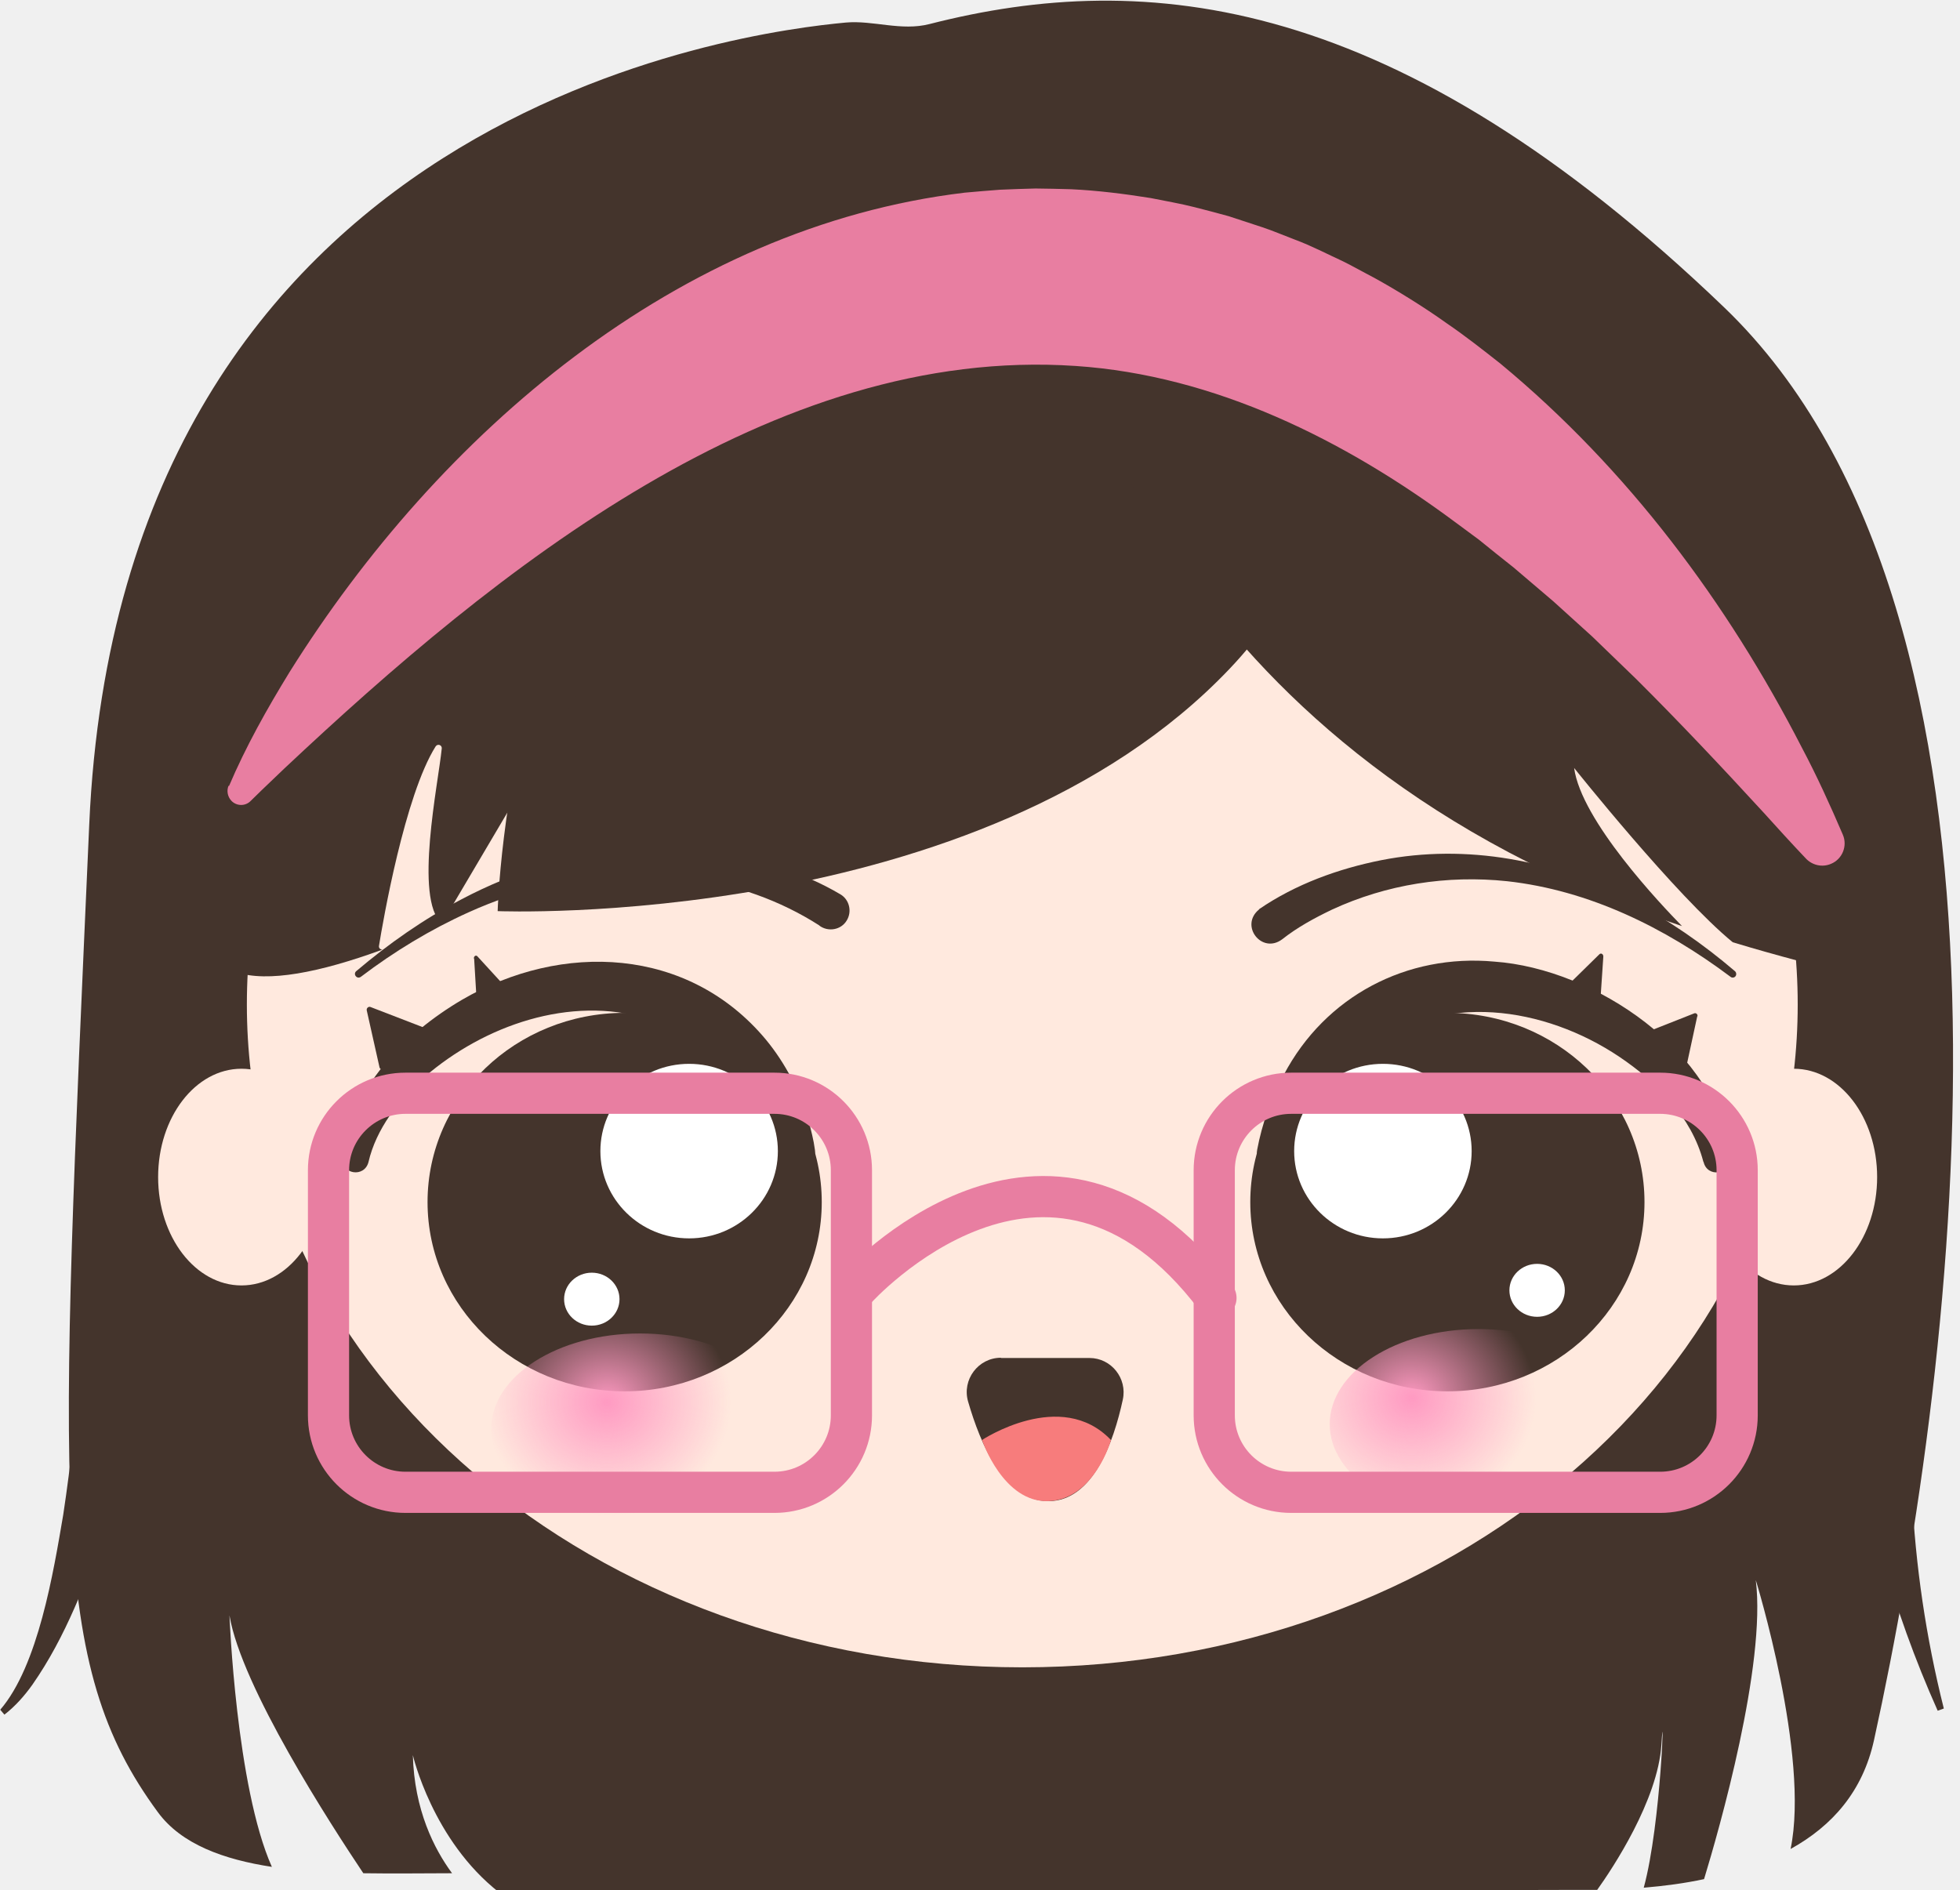
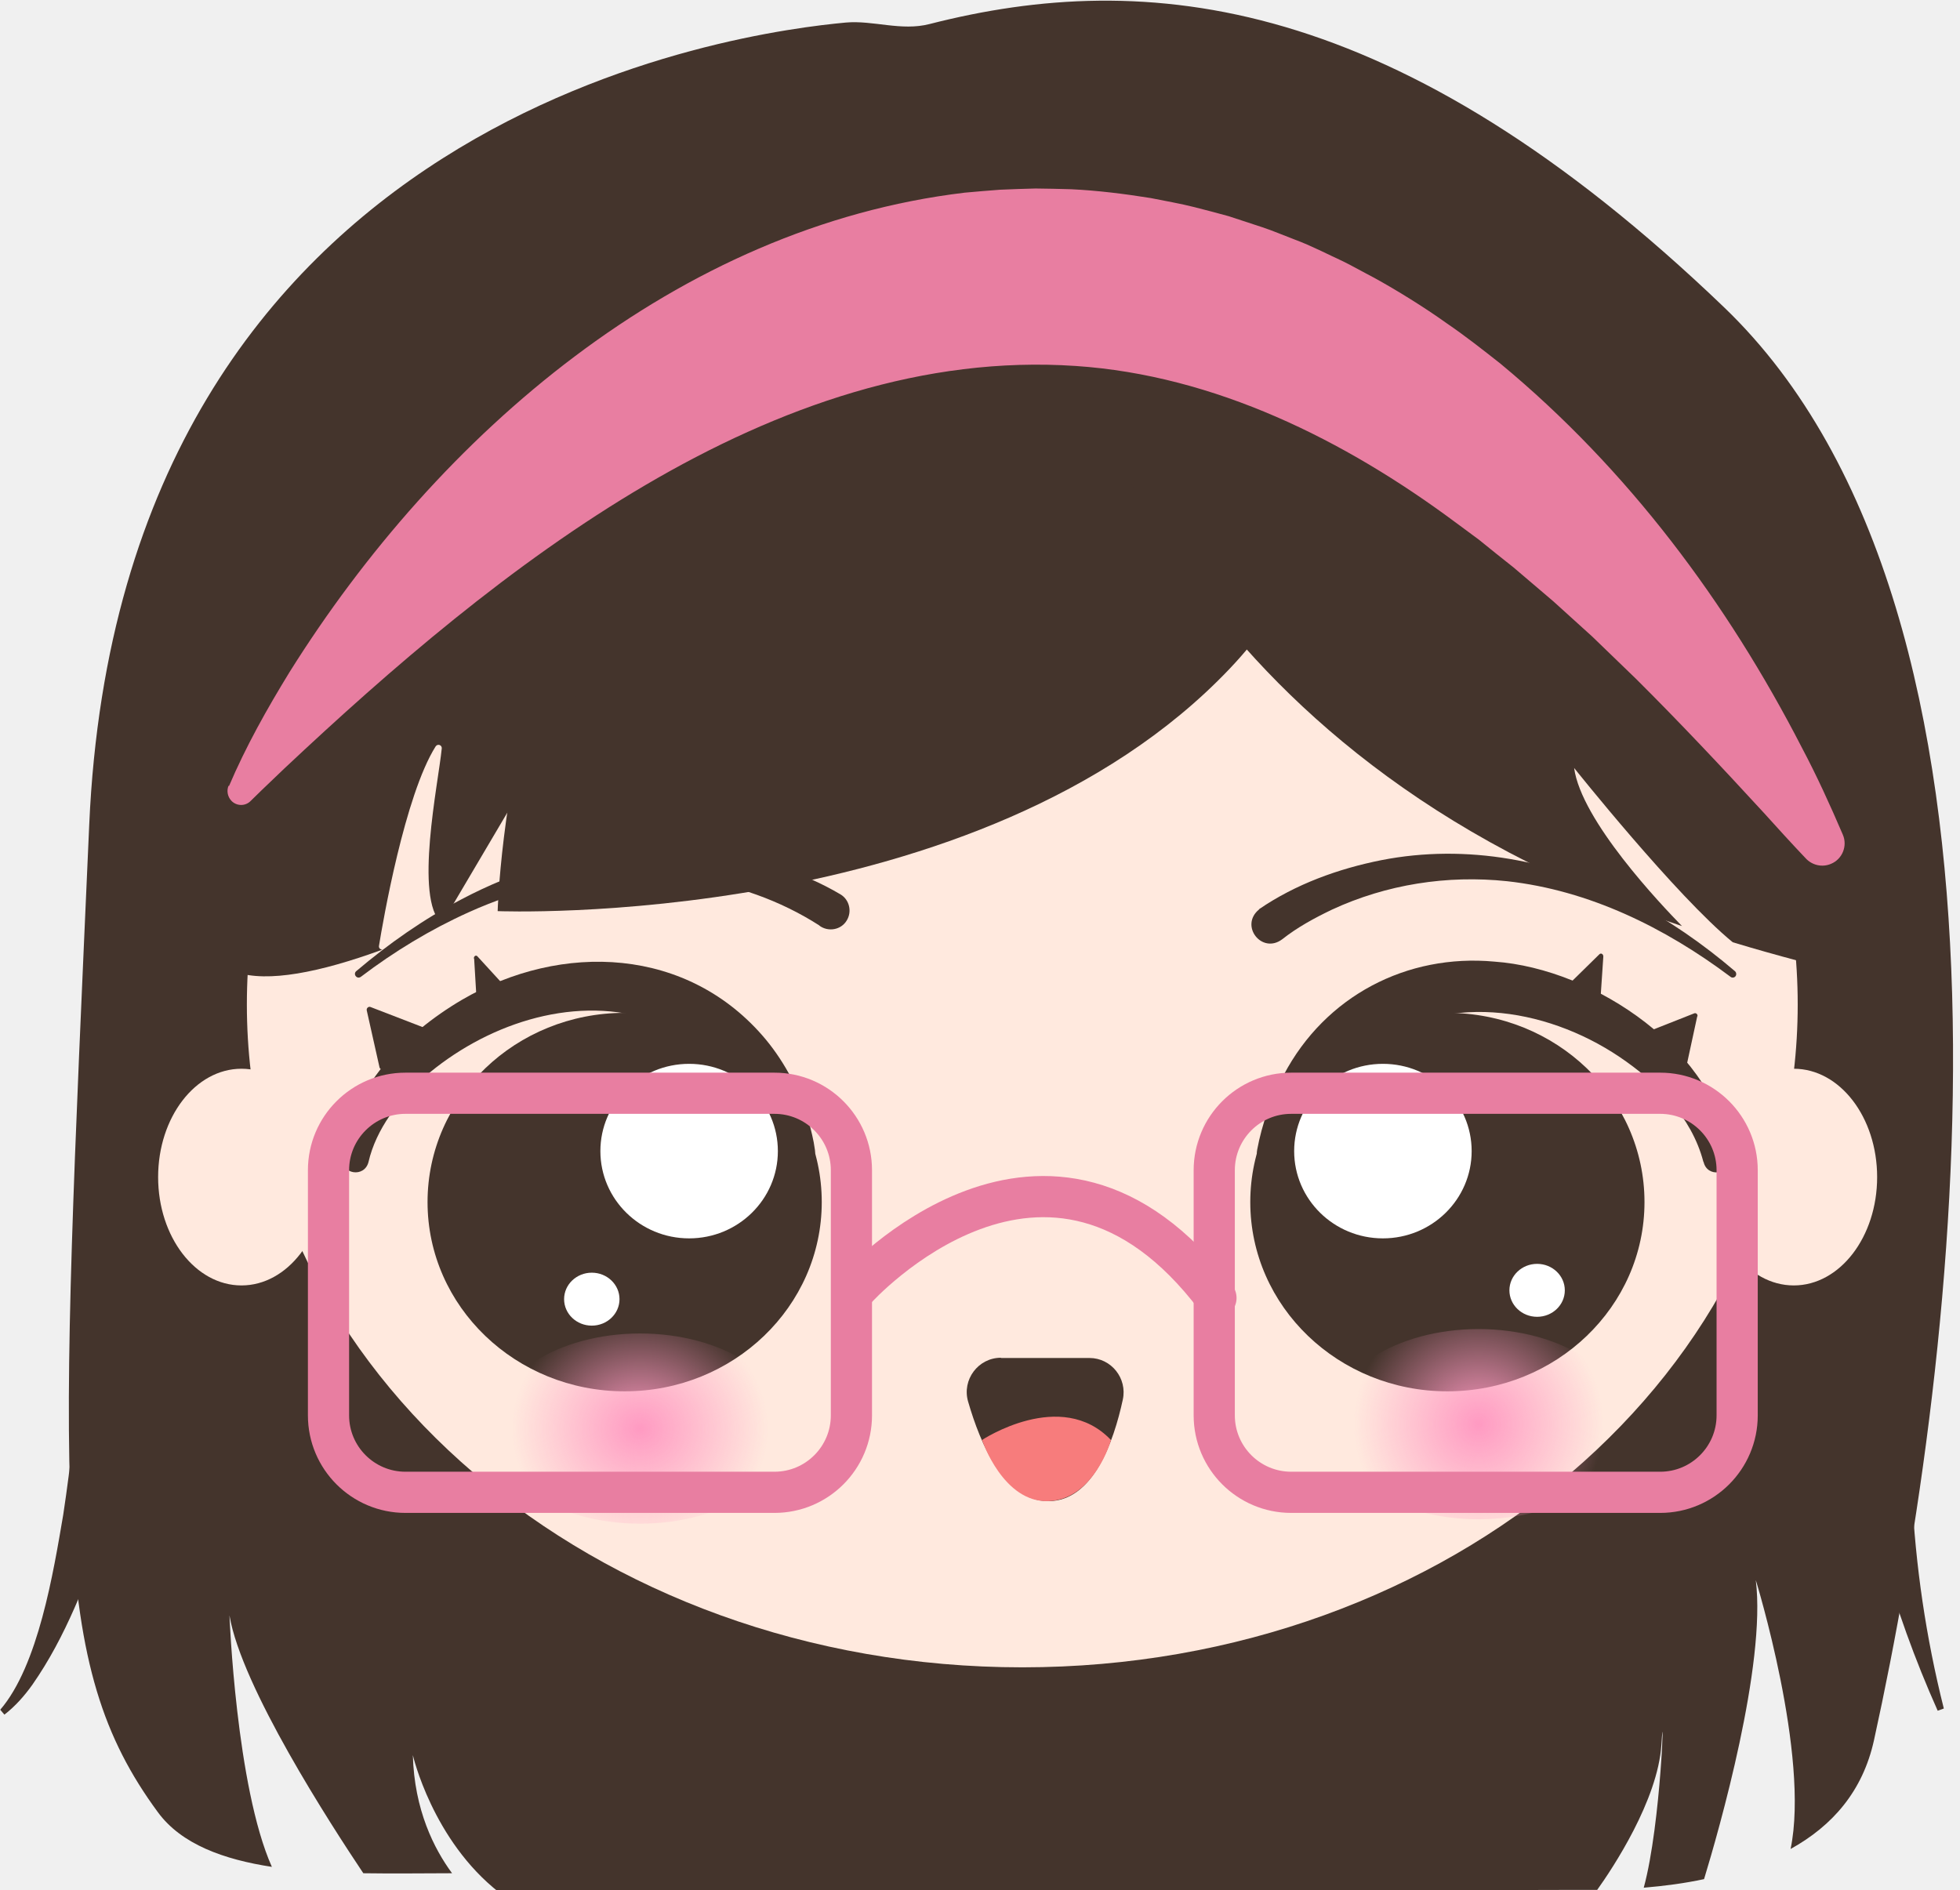
- <svg xmlns="http://www.w3.org/2000/svg" xmlns:xlink="http://www.w3.org/1999/xlink" id="Layer_1" version="1.1" viewBox="0 0 799.5 770.9">
+ <svg xmlns="http://www.w3.org/2000/svg" id="Layer_1" version="1.1" viewBox="0 0 799.5 770.9">
  <defs>
    <style>
      .st0 {
        fill: #44342c;
      }

      .st1 {
        fill: #ffe9de;
      }

      .st2 {
        fill: url(#radial-gradient);
      }

      .st3 {
        stroke-width: 16.8px;
      }

      .st3, .st4 {
        stroke: #e87ea1;
      }

      .st3, .st4, .st5 {
        fill: none;
        stroke-linecap: round;
      }

      .st3, .st5 {
        stroke-linejoin: round;
      }

      .st6 {
        fill: #fff;
      }

      .st4 {
        stroke-miterlimit: 10;
        stroke-width: 25px;
      }

      .st7 {
        fill: #e87ea1;
      }

      .st8 {
        fill: url(#radial-gradient1);
      }

      .st5 {
        stroke: #44342c;
        stroke-width: 11.4px;
      }

      .st5, .st9 {
        display: none;
      }

      .st10 {
        fill: #f77c7c;
      }
    </style>
-     <radialGradient id="radial-gradient" cx="273.3" cy="585.1" fx="273.3" fy="585.1" r="42.2" gradientTransform="translate(-80.4 -71.5) scale(1.2 1.1)" gradientUnits="userSpaceOnUse">
+     <radialGradient id="radial-gradient" cx="244.7" cy="188.6" fx="244.7" fy="188.6" r="43.6" gradientTransform="translate(-32.6 790.3) scale(1.2 -1.1)" gradientUnits="userSpaceOnUse">
      <stop offset="0" stop-color="#ff9ac2" />
-       <stop offset=".1" stop-color="#ff9ac2" stop-opacity=".9" />
-       <stop offset=".4" stop-color="#ff9ac2" stop-opacity=".6" />
-       <stop offset=".8" stop-color="#ff9ac2" stop-opacity=".2" />
      <stop offset="1" stop-color="#ff9ac2" stop-opacity="0" />
    </radialGradient>
-     <radialGradient id="radial-gradient1" cx="546.9" cy="583.5" fx="546.9" fy="583.5" r="42.2" xlink:href="#radial-gradient" />
+     <radialGradient id="radial-gradient1" cx="603.1" cy="191" fx="603.1" fy="191" r="50.9" gradientTransform="translate(0 772) scale(1 -1)" gradientUnits="userSpaceOnUse">
+       <stop offset="0" stop-color="#ff9ac2" />
+       <stop offset="1" stop-color="#ff9ac2" stop-opacity="0" />
+     </radialGradient>
  </defs>
-   <g id="Layer_11" data-name="Layer_1">
+   <g id="Layer_11">
    <g>
      <path class="st0" d="M703.3,125.4C569.6-2.9,467.6-12.8,379.2,9.8c-11.6,3-23-1.6-34.2-.6C305.2,12.9,49.3,44.1,36.4,336.4c-12.3,277.7-16.6,342.3,28,402.9,9.6,13.1,26.9,19.3,46.5,22.3-14.6-32.7-17.3-102.6-17.3-102.6,4.9,29.2,41.3,85.3,54.6,105.2,12.7.2,25.1,0,35.8,0h.4c-7.3-9.9-15.4-25.8-16-48.2,0,0,8,34.8,35.3,56.1l434.4-1.1h13.4c6.3-8.8,24.7-36.5,26.2-59.2,1.4-22.3,0,31.8-7.2,58.3,8.4-.7,16.7-1.8,24.6-3.5,6.1-20,25.4-87.5,21.1-122,0,0,22.1,71.6,14.2,109.7,17-9.4,29.4-23.5,34-44.3,35-159.2,70.4-458.3-61.1-584.6h0Z" />
      <g id="Orejas">
        <ellipse class="st1" cx="731.7" cy="480.2" rx="34" ry="44.2" />
        <ellipse class="st1" cx="98.5" cy="480.2" rx="34" ry="44.2" />
      </g>
      <ellipse class="st1" cx="417" cy="409.8" rx="316.3" ry="270.4" />
      <g>
        <g>
          <ellipse class="st0" cx="254.8" cy="490.4" rx="80.4" ry="77.2" />
          <path class="st0" d="M139.7,472.2c3.1-28.1,25.4-50.6,48.7-64.3,40.8-23.8,92.4-21.7,124,16.2,8,9.7,13.8,21,17.4,33,1,3.8,2.1,8,2.6,11.9.5,3-1.5,5.8-4.5,6.3-2.3.4-4.5-.7-5.6-2.6-5.4-8.3-10.4-16.7-16.3-24.4-10.9-14.8-24.4-27.5-42.1-32.8-31.3-9.4-66.3,2.7-90.8,23.9-10.4,9.2-19.7,21.2-22.8,34.7-1.7,6.5-11.2,5-10.7-1.8h.1Z" />
          <path class="st0" d="M149.6,412.2l5.2,23.2c.2.8,1,1.1,1.7.7l20.2-13.4c.8-.5.7-1.7-.2-2.1l-25.4-9.8c-.8-.3-1.7.5-1.5,1.4h0Z" />
          <path class="st0" d="M193.4,391l1.3,21.8c0,.8.6,1.3,1.1,1l12.8-6.3c.6-.3.8-1.4.2-2l-14.1-15.4c-.6-.6-1.5,0-1.4,1h0Z" />
          <ellipse class="st6" cx="281.1" cy="469.6" rx="36.2" ry="35.6" />
          <ellipse class="st6" cx="241.4" cy="530" rx="11.3" ry="10.8" />
        </g>
        <g>
          <ellipse class="st0" cx="590.4" cy="490.4" rx="80.4" ry="77.2" />
          <path class="st0" d="M694.8,473.9c-4.8-18.3-19-32.5-34.3-42.8-30.4-20.4-72.7-26.9-102.4-2.8-7.1,5.5-13.5,12.2-19.2,19.8-5.8,7.5-10.8,16-15.9,24.7-1.5,2.7-4.9,3.7-7.6,2.1-2-1.2-3-3.6-2.6-5.8,2-10.7,5.7-21.1,10.9-30.7,16.9-32,50.1-49.4,85.9-46.1,40.9,2.9,91.5,36.7,96,80.1.4,6.8-9.2,8.2-10.7,1.6h-.1Z" />
          <path class="st0" d="M692.3,414.7l-4.5,20.8c-.2.7-.9,1-1.5.6l-17.7-12c-.7-.5-.6-1.6.2-1.9l22.3-8.8c.7-.3,1.5.4,1.3,1.2h0Z" />
          <path class="st0" d="M654,390.4l-1.5,22.3c0,.8-.7,1.3-1.3,1l-14.6-6.5c-.7-.3-.9-1.5-.3-2.1l16.1-15.8c.7-.7,1.7,0,1.6,1h0Z" />
          <ellipse class="st6" cx="564.1" cy="469.6" rx="36.2" ry="35.6" />
          <ellipse class="st6" cx="627" cy="526.4" rx="11.3" ry="10.8" />
        </g>
      </g>
      <g class="st9">
-         <path class="st7" d="M385.7,507c-8.9,29.5-16.9,59.4-24.7,89.2-1.1,4.3-3,8.5-5.5,12.1-6.8,9.4-18,15-29.3,15.6-4.9,0-29.3-.5-34.7-.6-38.5-.8-77.5-1.3-116.1-1.1h-5.1c-12.9.3-26-6.3-32.5-17.7-1-1.7-2-3.8-2.6-5.7-6.3-19-13.4-37.7-20.7-56.4-6.6-17.1-13.2-34.2-19.3-51.5-2.3-6.5,1.1-13.7,7.6-16,6.8-2.5,14.4,1.5,16.2,8.5,4.7,17.6,9,35.4,13.2,53.2,4.6,19.5,9.3,38.9,14.9,58.1.2.9.6,1.7.9,2.5,3.8,8.5,13.3,13.3,22.3,13.3h25.6c42.6,0,86.6-.8,129.2-1.9,9.1-.8,18-7.2,19.6-16.4,2.4-12.2,4.9-24.7,7.2-37,3.4-18,6.7-36,9.5-54,1.1-6.8,7.5-11.5,14.3-10.4,7.4,1.1,12.2,8.8,10,16h0v.2Z" />
+         <path class="st7" d="M385.7,507c-8.9,29.5-16.9,59.4-24.7,89.2-1.1,4.3-3,8.5-5.5,12.1-6.8,9.4-18,15-29.3,15.6-4.9,0-29.3-.5-34.7-.6-38.5-.8-77.5-1.3-116.1-1.1h-5.1c-12.9.3-26-6.3-32.5-17.7-1-1.7-2-3.8-2.6-5.7-6.3-19-13.4-37.7-20.7-56.4-6.6-17.1-13.2-34.2-19.3-51.5-2.3-6.5,1.1-13.7,7.6-16,6.8-2.5,14.4,1.5,16.2,8.5,4.7,17.6,9,35.4,13.2,53.2,4.6,19.5,9.3,38.9,14.9,58.1.2.9.6,1.7.9,2.5,3.8,8.5,13.3,13.3,22.3,13.3h25.6c42.6,0,86.6-.8,129.2-1.9,9.1-.8,18-7.2,19.6-16.4,2.4-12.2,4.9-24.7,7.2-37,3.4-18,6.7-36,9.5-54,1.1-6.8,7.5-11.5,14.3-10.4,7.4,1.1,12.2,8.8,10,16h0v.2h0Z" />
        <path class="st4" d="M368.8,540.8s43.4-62.6,101.4-4.4" />
-         <path class="st7" d="M476.4,501.5c5.2,30.4,11.2,60.7,17.5,90.9,1.8,9.8,11.2,16.6,20.9,17.4,39.2.9,90.1,1.9,129.3,1.9s16.2,0,20.5,0h3.4c6.9.2,13.9-1.8,19.1-6.4,3-2.5,5.3-5.8,6.5-9.5.2-.6.5-1.9.7-2.5,2.7-9.9,5.2-19.9,7.4-30,4-17.9,7.6-35.9,11.9-53.6.8-3.3,2.5-10,3.4-13.3.6-2.2,1.2-4.4,2.2-6.5s2.1-4.1,3.9-6c6.4-6.9,18.4-3.2,19.7,6.2.7,4.8-.5,9.3-2.1,13.7-1.2,3.3-3.6,9.7-4.8,12.9-10.4,27.3-22.6,53.9-32.1,81.5-2,5.7-5.7,10.9-10.5,14.6-7.1,5.8-16.4,8.3-25.4,7.9-6.1,0-17.7,0-23.9-.2-25.4,0-69.7.6-95.6,1.1-5.1,0-29.7.7-34.6.5-11-.6-21.8-6-28.3-15.1-2.4-3.4-4.2-7.2-5.2-11.2s-2-7.9-2.7-10.4c-6.8-26.6-13.8-53.1-21.5-79.4-1.6-5.5,1.5-11.3,7-12.9,5.9-1.8,12.1,2.1,13.1,8.2h0l.2.3Z" />
+         <path class="st7" d="M476.4,501.5c5.2,30.4,11.2,60.7,17.5,90.9,1.8,9.8,11.2,16.6,20.9,17.4,39.2.9,90.1,1.9,129.3,1.9s16.2,0,20.5,0h3.4c6.9.2,13.9-1.8,19.1-6.4,3-2.5,5.3-5.8,6.5-9.5.2-.6.5-1.9.7-2.5,2.7-9.9,5.2-19.9,7.4-30,4-17.9,7.6-35.9,11.9-53.6.8-3.3,2.5-10,3.4-13.3.6-2.2,1.2-4.4,2.2-6.5s2.1-4.1,3.9-6c6.4-6.9,18.4-3.2,19.7,6.2.7,4.8-.5,9.3-2.1,13.7-1.2,3.3-3.6,9.7-4.8,12.9-10.4,27.3-22.6,53.9-32.1,81.5-2,5.7-5.7,10.9-10.5,14.6-7.1,5.8-16.4,8.3-25.4,7.9-6.1,0-17.7,0-23.9-.2-25.4,0-69.7.6-95.6,1.1-5.1,0-29.7.7-34.6.5-11-.6-21.8-6-28.3-15.1-2.4-3.4-4.2-7.2-5.2-11.2s-2-7.9-2.7-10.4c-6.8-26.6-13.8-53.1-21.5-79.4-1.6-5.5,1.5-11.3,7-12.9,5.9-1.8,12.1,2.1,13.1,8.2h0l.2.3h0Z" />
      </g>
      <path class="st0" d="M513.6,370.9c14.9-10.2,32.3-16.5,49.9-20,34.7-6.8,70.8,0,101.7,16.4,15.3,7.9,29.5,17.8,42.5,28.9.6.5.7,1.5.2,2.1s-1.4.7-2,.2c-26.8-20.1-57.7-35.3-91.1-39-24.5-2.6-49.3,1.3-71.5,11.6-7.1,3.4-14.1,7.2-20.3,12.1-8.3,6.2-17.5-5.6-9.4-12.2h0Z" />
      <path class="st0" d="M334.3,377.6c-32.2-20.7-73.2-25.4-110.2-16.7-11.2,2.7-22.4,6.5-33,11.3-15.5,7-30.2,15.9-43.9,26.3-.7.5-1.6.4-2.1-.3-.5-.6-.4-1.5.2-2,13.2-11.2,27.6-21.3,43.1-29.4,10.6-5.6,22-10.3,33.5-13.8,22.4-6.7,46-8.7,69.4-5.4,18,2.7,35.9,8,51.6,17.3,3.6,2.2,4.7,7,2.5,10.6-2.3,3.9-7.6,4.8-11.2,2.1h.1Z" />
      <path class="st0" d="M203,371.7s196.9,8,298.5-98.8c101.6-106.8-61.9-191.2-177.8-140.2s-120.7,239-120.7,239h0Z" />
      <path class="st0" d="M330.3,122.6c-190.1,10.5-232,254.1-234.9,272.5,0,.6.3,1.3.9,1.5,12.8,4.3,34,.2,59.7-9.2h0c-.9,0-1.6-.7-1.4-1.6,1.6-9.9,10.5-61.3,23.1-81.3.8-1.2,2.6-.6,2.5.8-1.4,14.3-11.4,61.3,0,71.5" />
      <path class="st0" d="M440.8,145.9s36.4,162.1,245.3,231.9c-8.6-8.8-41.1-43-44-64.5,0,0,41.6,52.2,64.7,71.1,8.9,2.7,17.8,5.2,26.8,7.6,0,0,153.4-351.1-292.7-246.1h0Z" />
-       <path class="st7" d="M93.4,320.7c6.9-16.2,15.5-31.5,24.7-46.5,60.8-97.1,158.2-181.6,275.4-195.6,4.4-.4,10.2-.9,14.4-1.2,3.6-.2,10.9-.4,14.5-.5,3.6,0,10.9.2,14.5.3,10.8.5,21.9,1.9,32.5,3.6,5.5,1.1,12.3,2.3,17.8,3.7,4.7,1.2,9.3,2.4,14,3.7l13.7,4.5c4,1.3,9.4,3.6,13.4,5.1,6.5,2.4,13.2,5.9,19.5,8.8,3.7,1.8,8.8,4.7,12.5,6.6,9.5,5.2,20.9,12.3,29.7,18.6,7.5,5.1,15,11,22.1,16.6,51.9,43,92.4,97.3,122.9,156.6,6.1,11.5,11.6,23.6,16.7,35.5,2,4.6-.2,10-4.8,11.9-3.7,1.6-7.8.5-10.3-2.2-5.9-6.2-11.6-12.5-17.3-18.8-16.9-18.4-34.3-36.9-52-54.5l-17.8-17.2c-4.4-4-11.6-10.5-15.9-14.4-4.4-3.7-11.8-10.1-16.2-13.8-2.8-2.2-11.2-8.9-14.1-11.3l-9.6-7.1c-45.2-33.6-98.2-60-154.9-63.8-123.8-8.4-236.6,83.2-322.8,164.2l-4.6,4.4-4.6,4.4-4.5,4.4h0c-2.2,2.3-5.8,2.2-7.9,0-1.6-1.7-2-4.1-1.2-6.1h.3Z" />
-       <path class="st0" d="M67.5,537.8c-6.6,28.7-14.5,56.9-24.1,84.7-8.1,22.4-16.5,45.2-30.2,64.8-3.2,4.5-7,8.8-11.4,12.2l-1.7-2c15.5-18,21.7-56.1,25.7-79.6,3.2-21.1,5.4-42.3,7-63.6.4-5.9,1-15.3,1.2-21.1l33.6,4.4h0v.2Z" />
-       <path class="st0" d="M754.4,536.9c0-.5,0-2.3,0-2.8,0-.2,0-.3,0,0,0,0,0,.3.3.7,3.4,9.7,15.6,13.6,24,7.7,2.3-1.5,4.1-3.7,5.2-6.2.2-.6.5-1.2.4-1.4-1.1,2.6-1.6,6.4-2.1,9.4-3.1,21.3-3.3,43.2-2.3,64.9,1.4,29.3,5.7,58.8,13,87.8l-2.5.9c-18.5-41.4-31.1-86.2-36.4-131.6-1.2-12.8-2.9-26.1-.9-39.2.5-2.4,1.5-5.2,3.1-7.3,7.3-10.4,23-9,28.6,2.3,2.1,4.2,2.7,8.7,3.3,13.1l-33.8,1.9h0Z" />
+       <path class="st7" d="M93.4,320.7c6.9-16.2,15.5-31.5,24.7-46.5,60.8-97.1,158.2-181.6,275.4-195.6,4.4-.4,10.2-.9,14.4-1.2,3.6-.2,10.9-.4,14.5-.5,3.6,0,10.9.2,14.5.3,10.8.5,21.9,1.9,32.5,3.6,5.5,1.1,12.3,2.3,17.8,3.7,4.7,1.2,9.3,2.4,14,3.7l13.7,4.5c4,1.3,9.4,3.6,13.4,5.1,6.5,2.4,13.2,5.9,19.5,8.8,3.7,1.8,8.8,4.7,12.5,6.6,9.5,5.2,20.9,12.3,29.7,18.6,7.5,5.1,15,11,22.1,16.6,51.9,43,92.4,97.3,122.9,156.6,6.1,11.5,11.6,23.6,16.7,35.5,2,4.6-.2,10-4.8,11.9-3.7,1.6-7.8.5-10.3-2.2-5.9-6.2-11.6-12.5-17.3-18.8-16.9-18.4-34.3-36.9-52-54.5l-17.8-17.2c-4.4-4-11.6-10.5-15.9-14.4-4.4-3.7-11.8-10.1-16.2-13.8-2.8-2.2-11.2-8.9-14.1-11.3l-9.6-7.1c-45.2-33.6-98.2-60-154.9-63.8-123.8-8.4-236.6,83.2-322.8,164.2l-4.6,4.4-4.6,4.4-4.5,4.4h0c-2.2,2.3-5.8,2.2-7.9,0-1.6-1.7-2-4.1-1.2-6.1h.3-.1Z" />
+       <path class="st0" d="M67.5,537.8c-6.6,28.7-14.5,56.9-24.1,84.7-8.1,22.4-16.5,45.2-30.2,64.8-3.2,4.5-7,8.8-11.4,12.2l-1.7-2c15.5-18,21.7-56.1,25.7-79.6,3.2-21.1,5.4-42.3,7-63.6.4-5.9,1-15.3,1.2-21.1l33.6,4.4h0v.2h-.1Z" />
+       <path class="st0" d="M754.4,536.9v-2.8c0-.2,0-.3,0,0,0,0,0,.3.3.7,3.4,9.7,15.6,13.6,24,7.7,2.3-1.5,4.1-3.7,5.2-6.2.2-.6.5-1.2.4-1.4-1.1,2.6-1.6,6.4-2.1,9.4-3.1,21.3-3.3,43.2-2.3,64.9,1.4,29.3,5.7,58.8,13,87.8l-2.5.9c-18.5-41.4-31.1-86.2-36.4-131.6-1.2-12.8-2.9-26.1-.9-39.2.5-2.4,1.5-5.2,3.1-7.3,7.3-10.4,23-9,28.6,2.3,2.1,4.2,2.7,8.7,3.3,13.1l-33.8,1.9h0v-.2Z" />
      <path class="st5" d="M398.9,557.1s28.9,52.7,53.9-2.1" />
      <g>
        <path class="st0" d="M408.3,554h36.1c8.9,0,15.5,8.3,13.6,17-3.7,17.2-12.2,41.4-30.3,41.4s-27.8-23.4-32.8-40.6c-2.6-8.9,4.1-17.9,13.4-17.9h0Z" />
        <path class="st10" d="M400.5,587.5s32.3-21.5,52.7,0c0,0-6.8,24.1-25.4,24.9-18.6.8-27.2-24.9-27.2-24.9h-.1Z" />
      </g>
      <g>
        <ellipse class="st2" cx="261.1" cy="582.8" rx="60.7" ry="38.8" />
        <ellipse class="st8" cx="603.1" cy="581" rx="60.7" ry="38.8" />
      </g>
      <g>
        <rect class="st3" x="134" y="446" width="213.3" height="162.8" rx="31.4" ry="31.4" />
        <rect class="st3" x="495.3" y="446" width="213.3" height="162.8" rx="31.4" ry="31.4" />
        <path class="st3" d="M349.2,525.8s78.2-87.1,146.8,3.7" />
      </g>
    </g>
  </g>
</svg>
